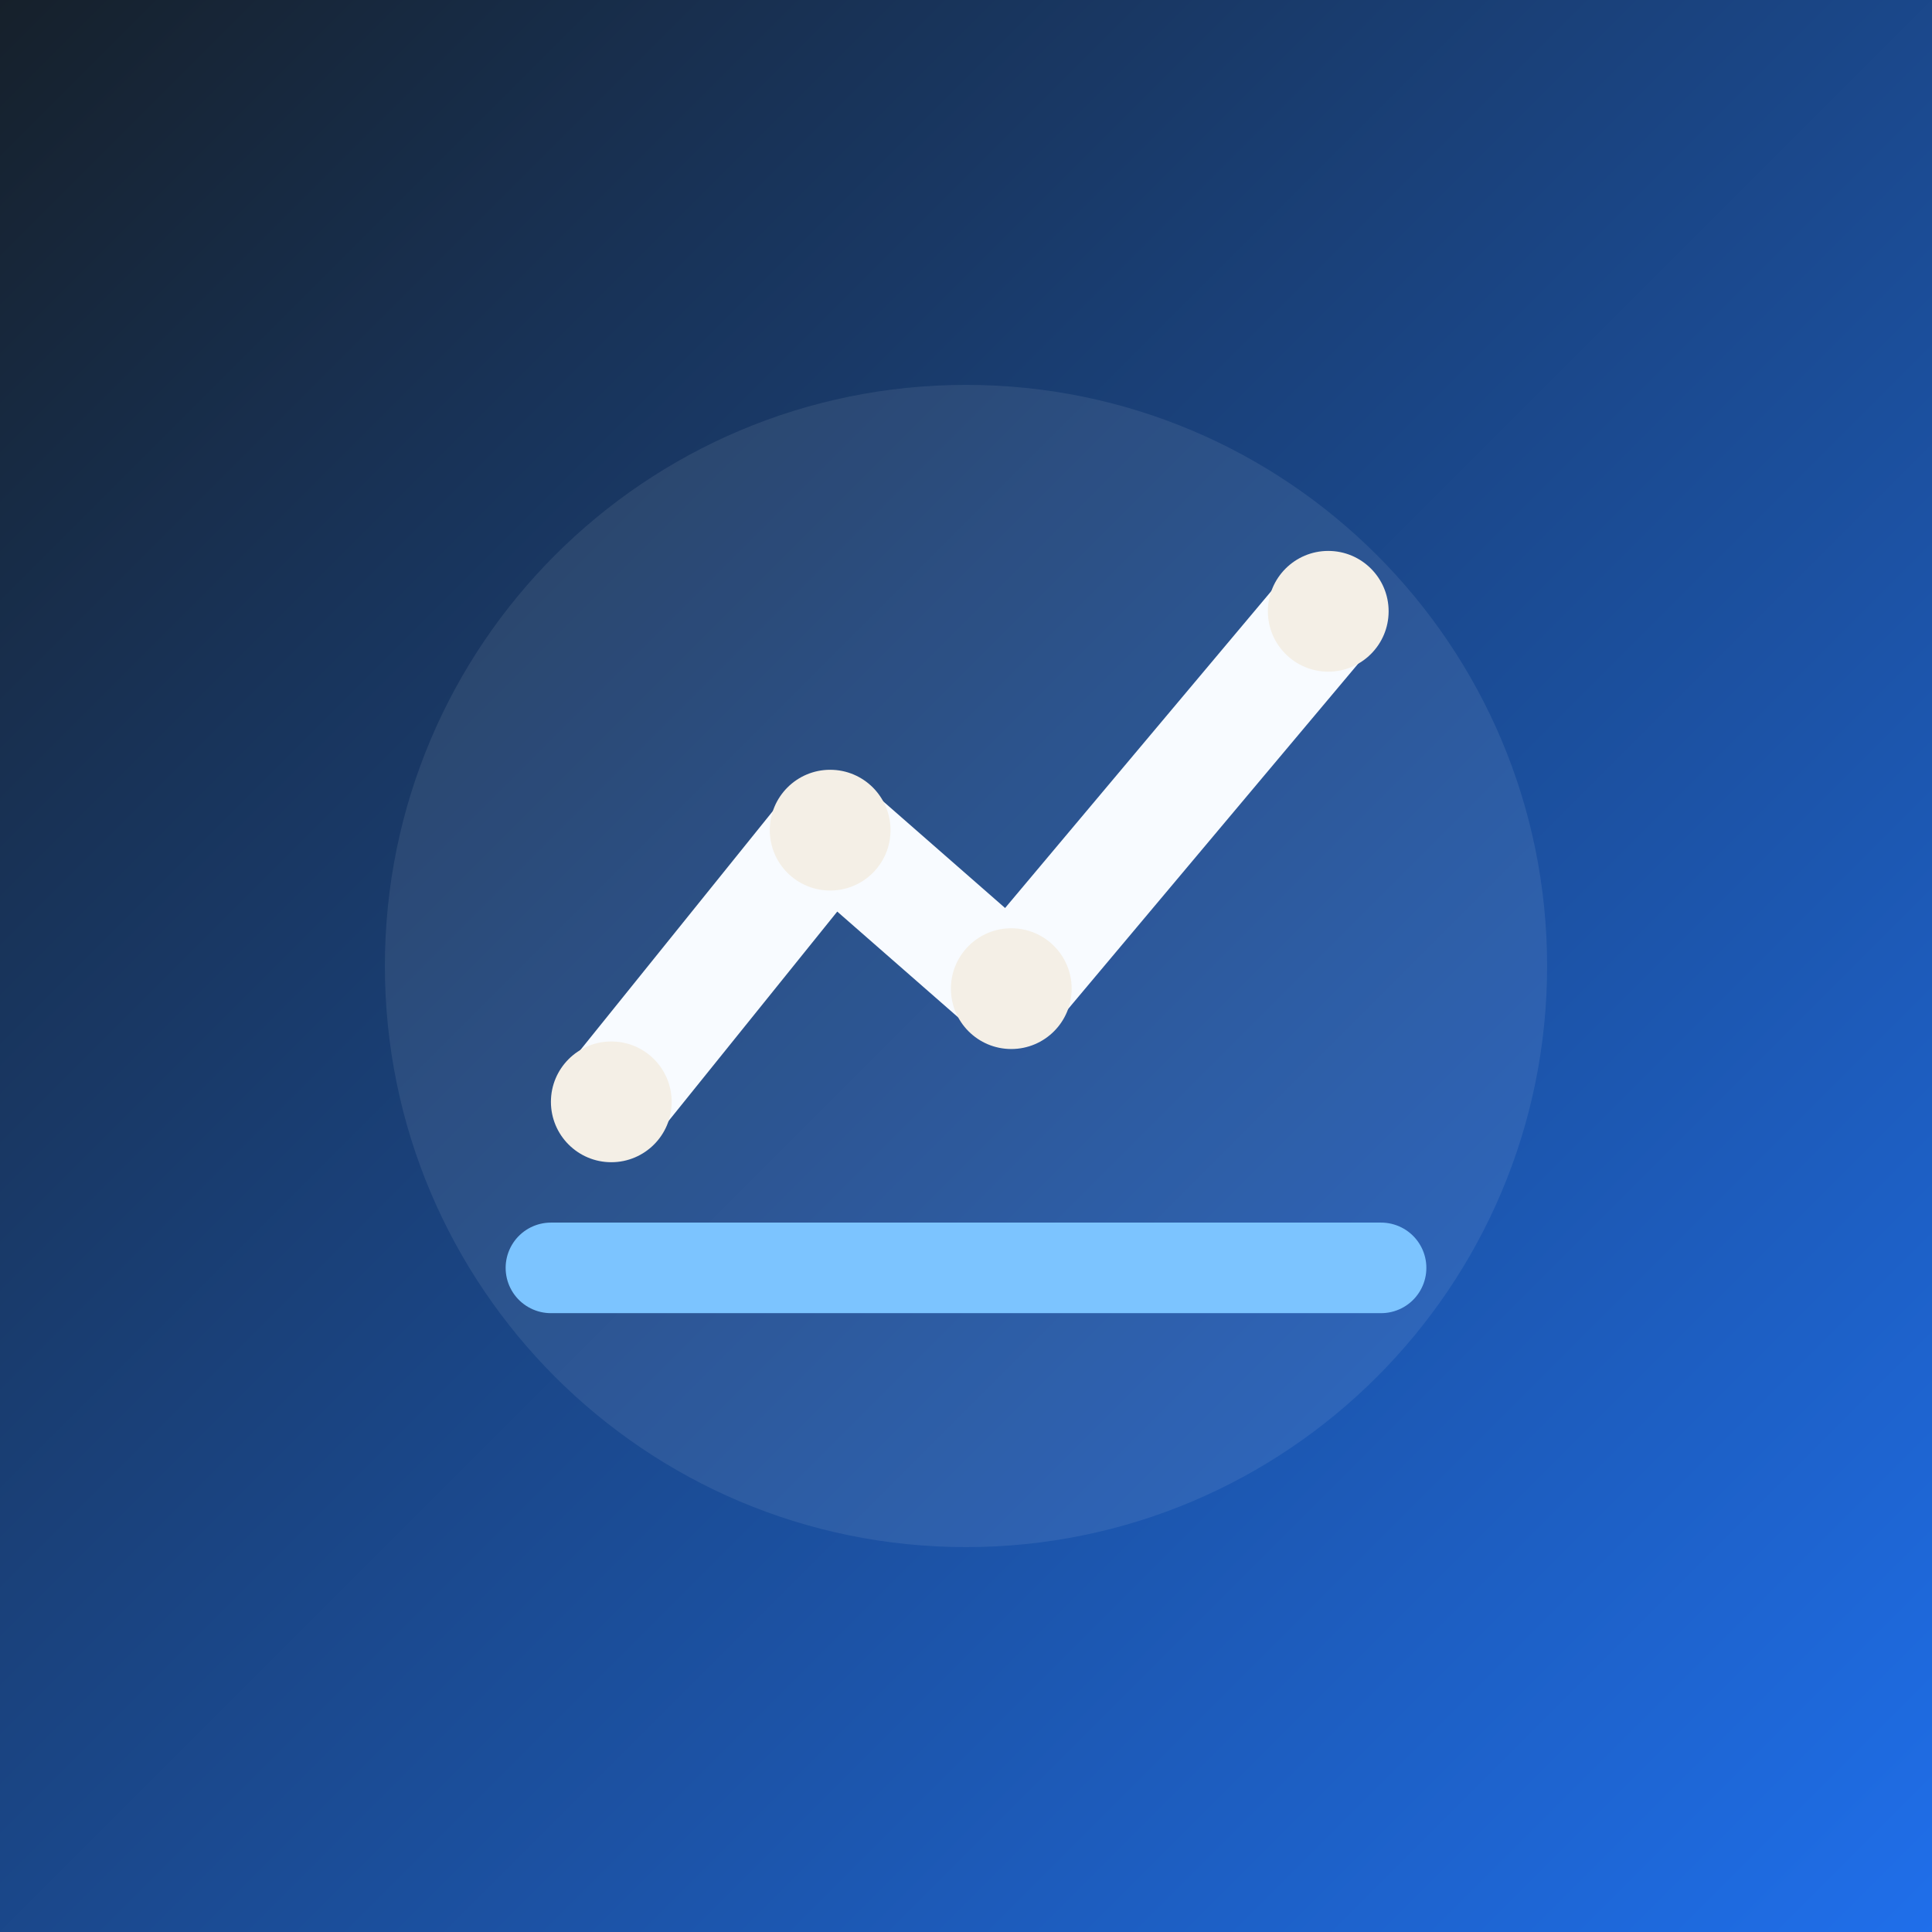
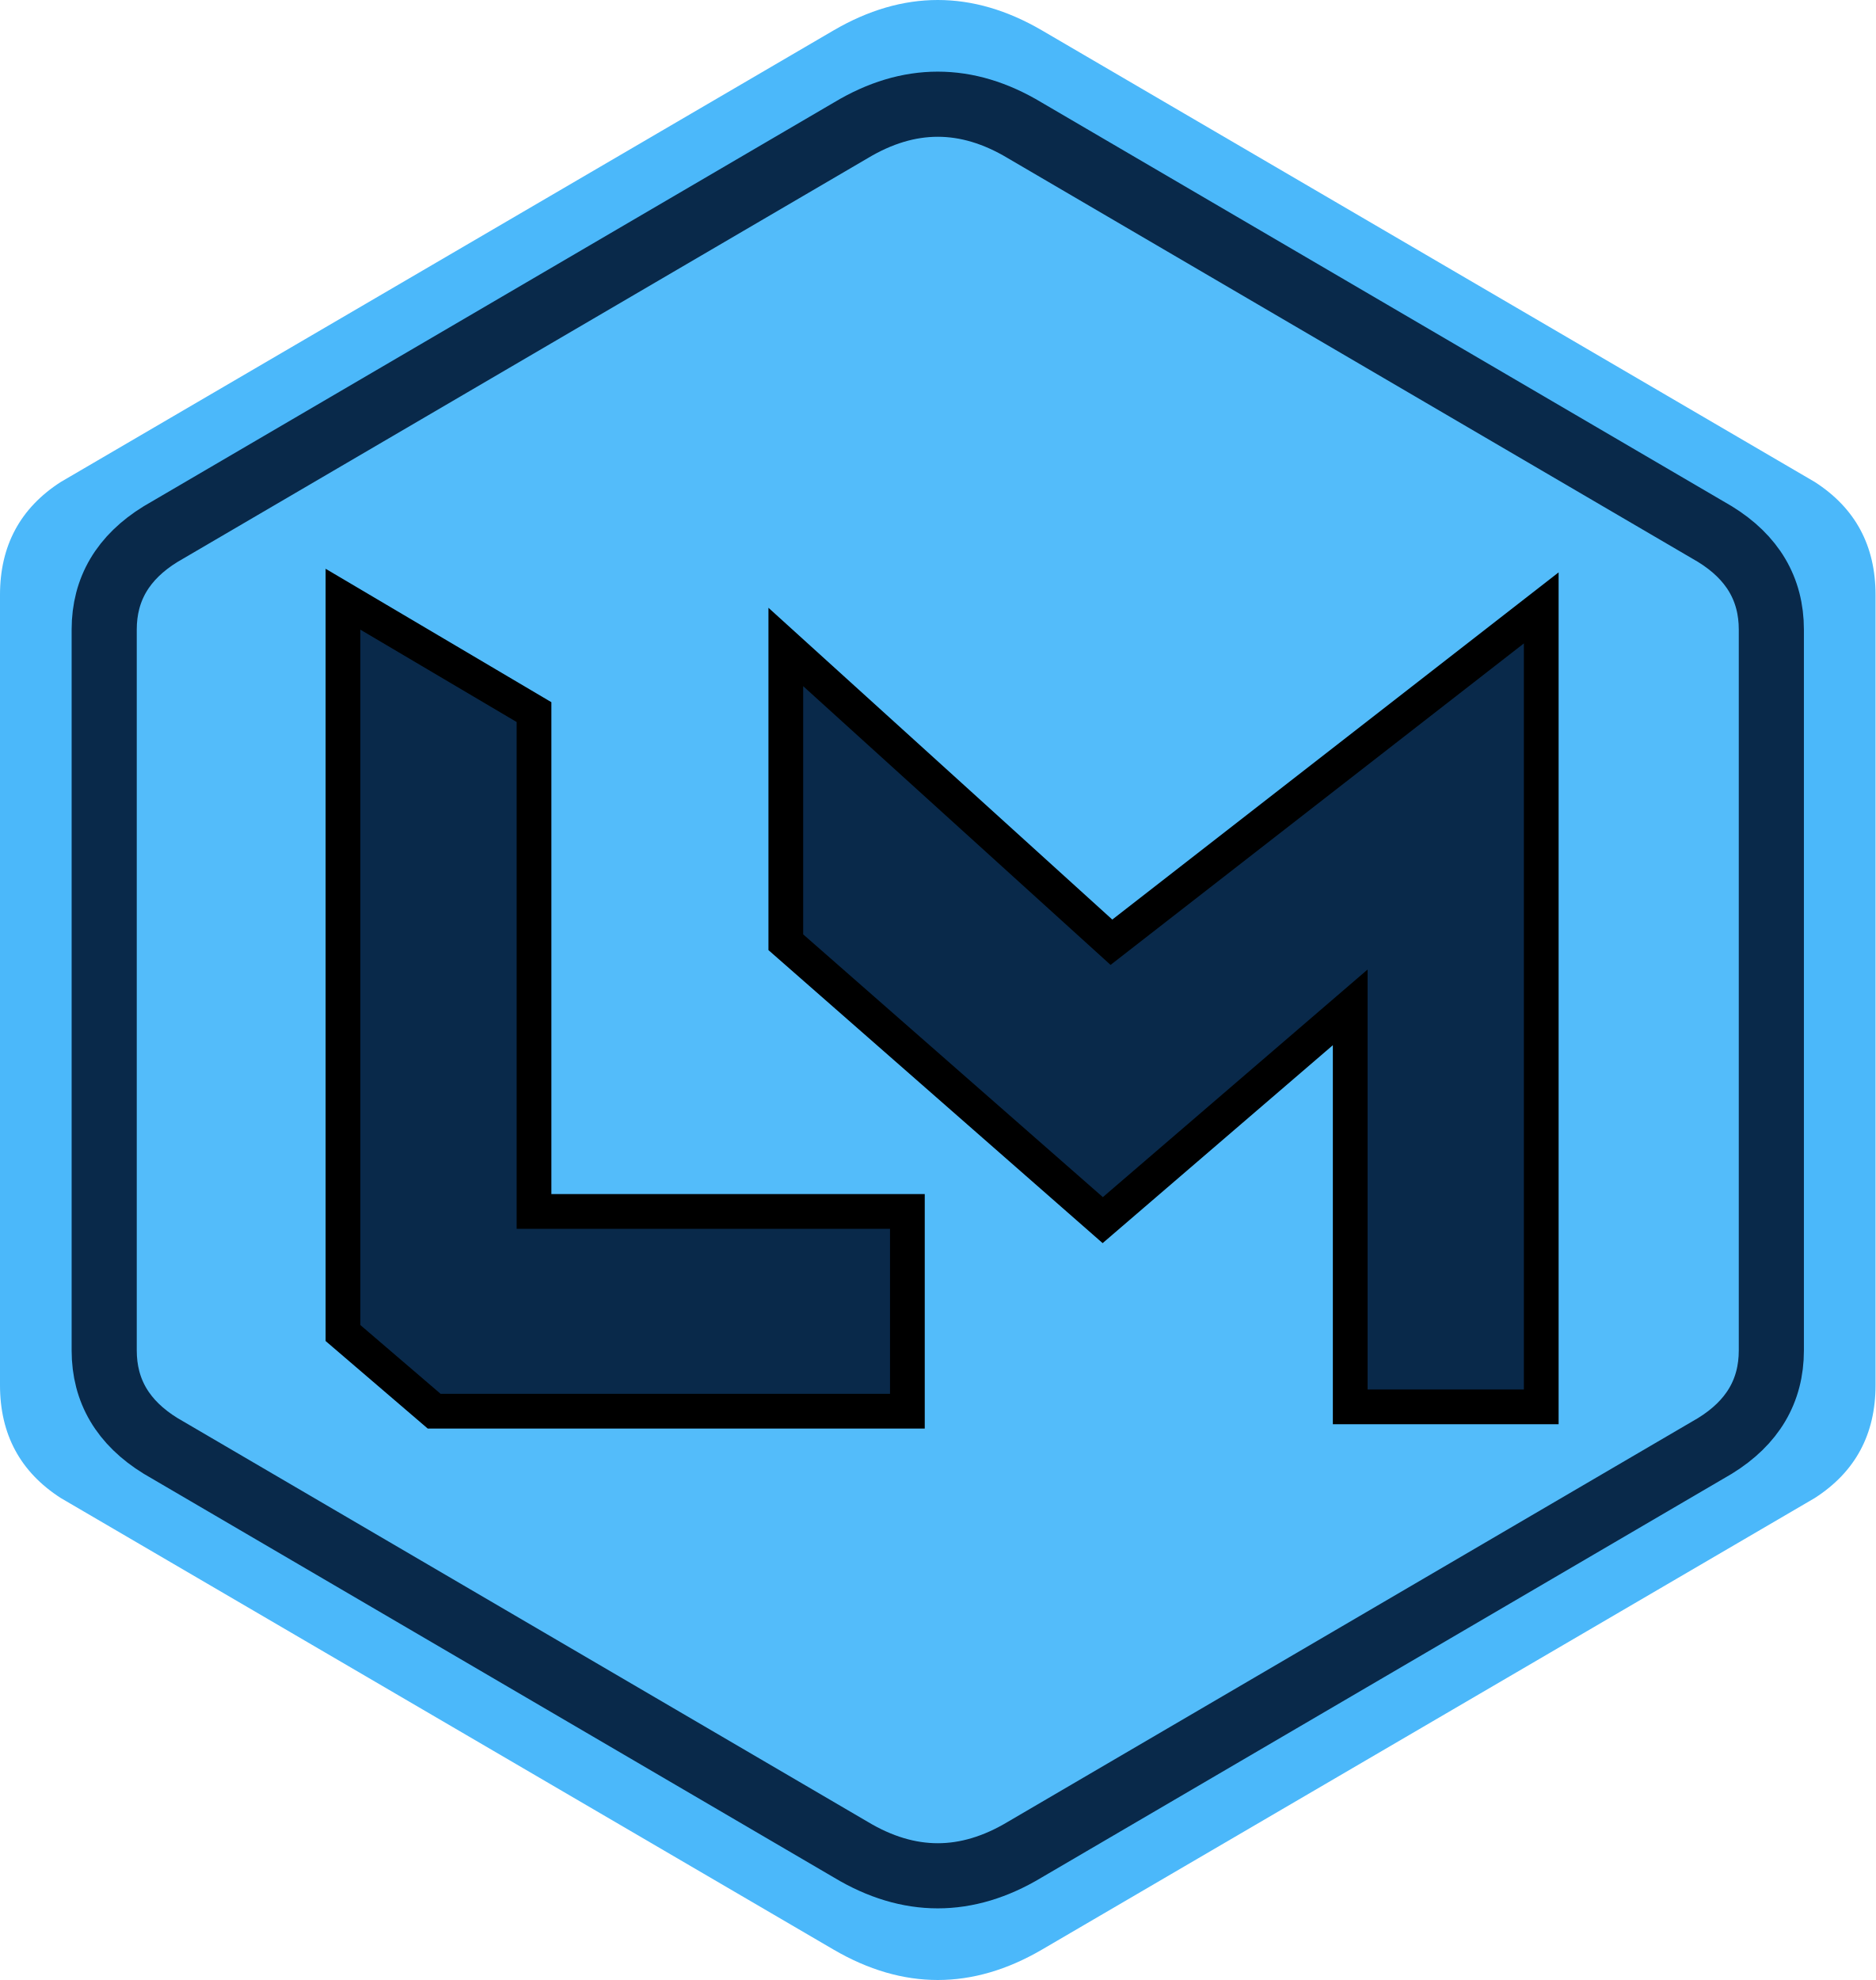
- <svg xmlns="http://www.w3.org/2000/svg" viewBox="0 0 512 512">
-   <defs>
-     <linearGradient id="mask-bg" x1="0%" x2="100%" y1="0%" y2="100%">
-       <stop offset="0%" stop-color="#16202a" />
-       <stop offset="100%" stop-color="#1f6feb" />
-     </linearGradient>
-   </defs>
-   <rect width="512" height="512" fill="url(#mask-bg)" />
-   <circle cx="256" cy="256" r="154" fill="rgba(255,255,255,0.08)" />
-   <path d="M146 336h220" fill="none" stroke="#7cc4ff" stroke-linecap="round" stroke-width="24" />
-   <path d="M162 292l58-72 48 42 84-100" fill="none" stroke="#f8fbff" stroke-linecap="round" stroke-linejoin="round" stroke-width="30" />
-   <circle cx="162" cy="292" r="16" fill="#f4efe6" />
-   <circle cx="220" cy="220" r="16" fill="#f4efe6" />
-   <circle cx="268" cy="262" r="16" fill="#f4efe6" />
-   <circle cx="352" cy="162" r="16" fill="#f4efe6" />
+ <svg xmlns="http://www.w3.org/2000/svg" role="img" aria-label="LibManagarr Logo" viewBox="40 28 432 456">
+   <g id="badge">
+     <path d="M256 28 Q268 28 280 35 L458 139 Q472 148 472 165 L472 347 Q472 364 458 373 L280 477 Q268 484 256 484 Q244 484 232 477 L54 373 Q40 364 40 347 L40 165 Q40 148 54 139 L232 35 Q244 28 256 28 Z" fill="#4BB8FA" />
+     <path d="M256 52 Q266 52 276 58 L435 151 Q448 159 448 173 L448 339 Q448 353 435 361 L276 454 Q266 460 256 460 Q246 460 236 454 L77 361 Q64 353 64 339 L64 173 Q64 159 77 151 L236 58 Q246 52 256 52 Z" fill="#53BCFA" stroke="#09294A" stroke-width="15" stroke-linejoin="round" />
+     <path d="M 119 166 L 163 192 L 163 307 L 249 307 L 249 353 L 140 353 L 119 335 Z" fill="#09294A" stroke="#000" stroke-width="8" />
+     <path d="M 221 177 L 296 245 L 395 168 L 395 352 L 351 352 L 351 260 L 294 309 L 221 245 Z" fill="#09294A" stroke="#000" stroke-width="8" />
+   </g>
</svg>
